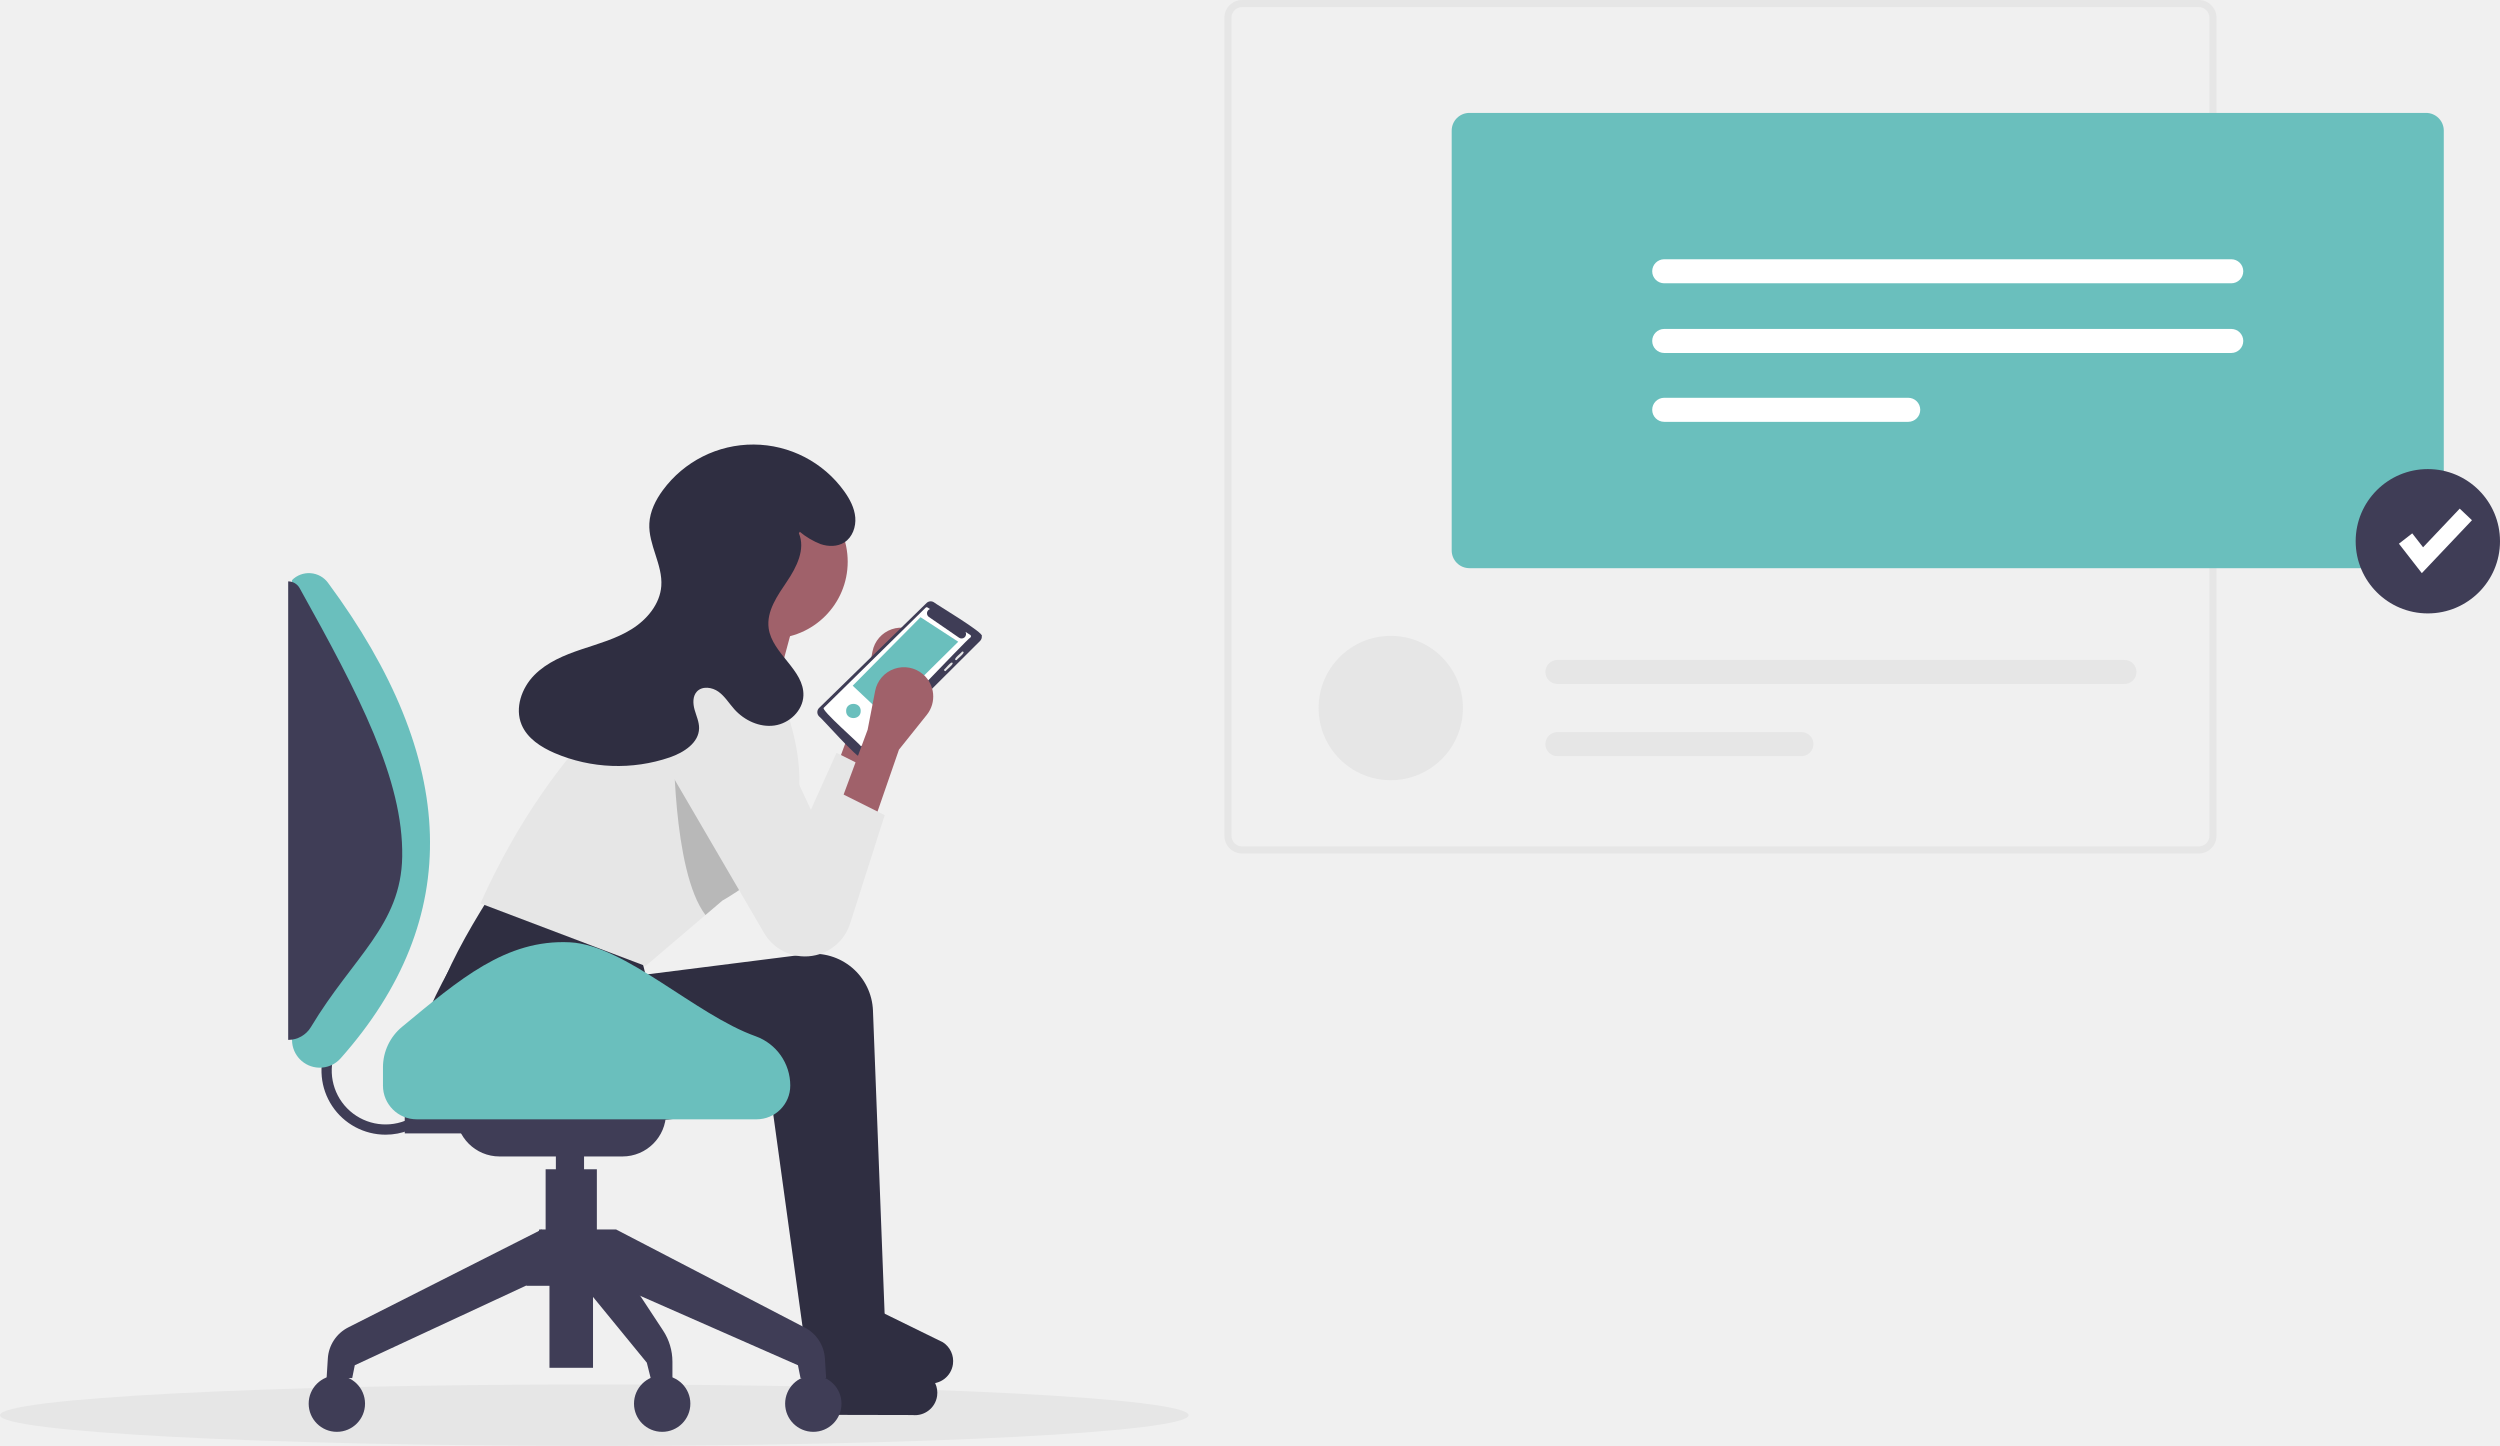
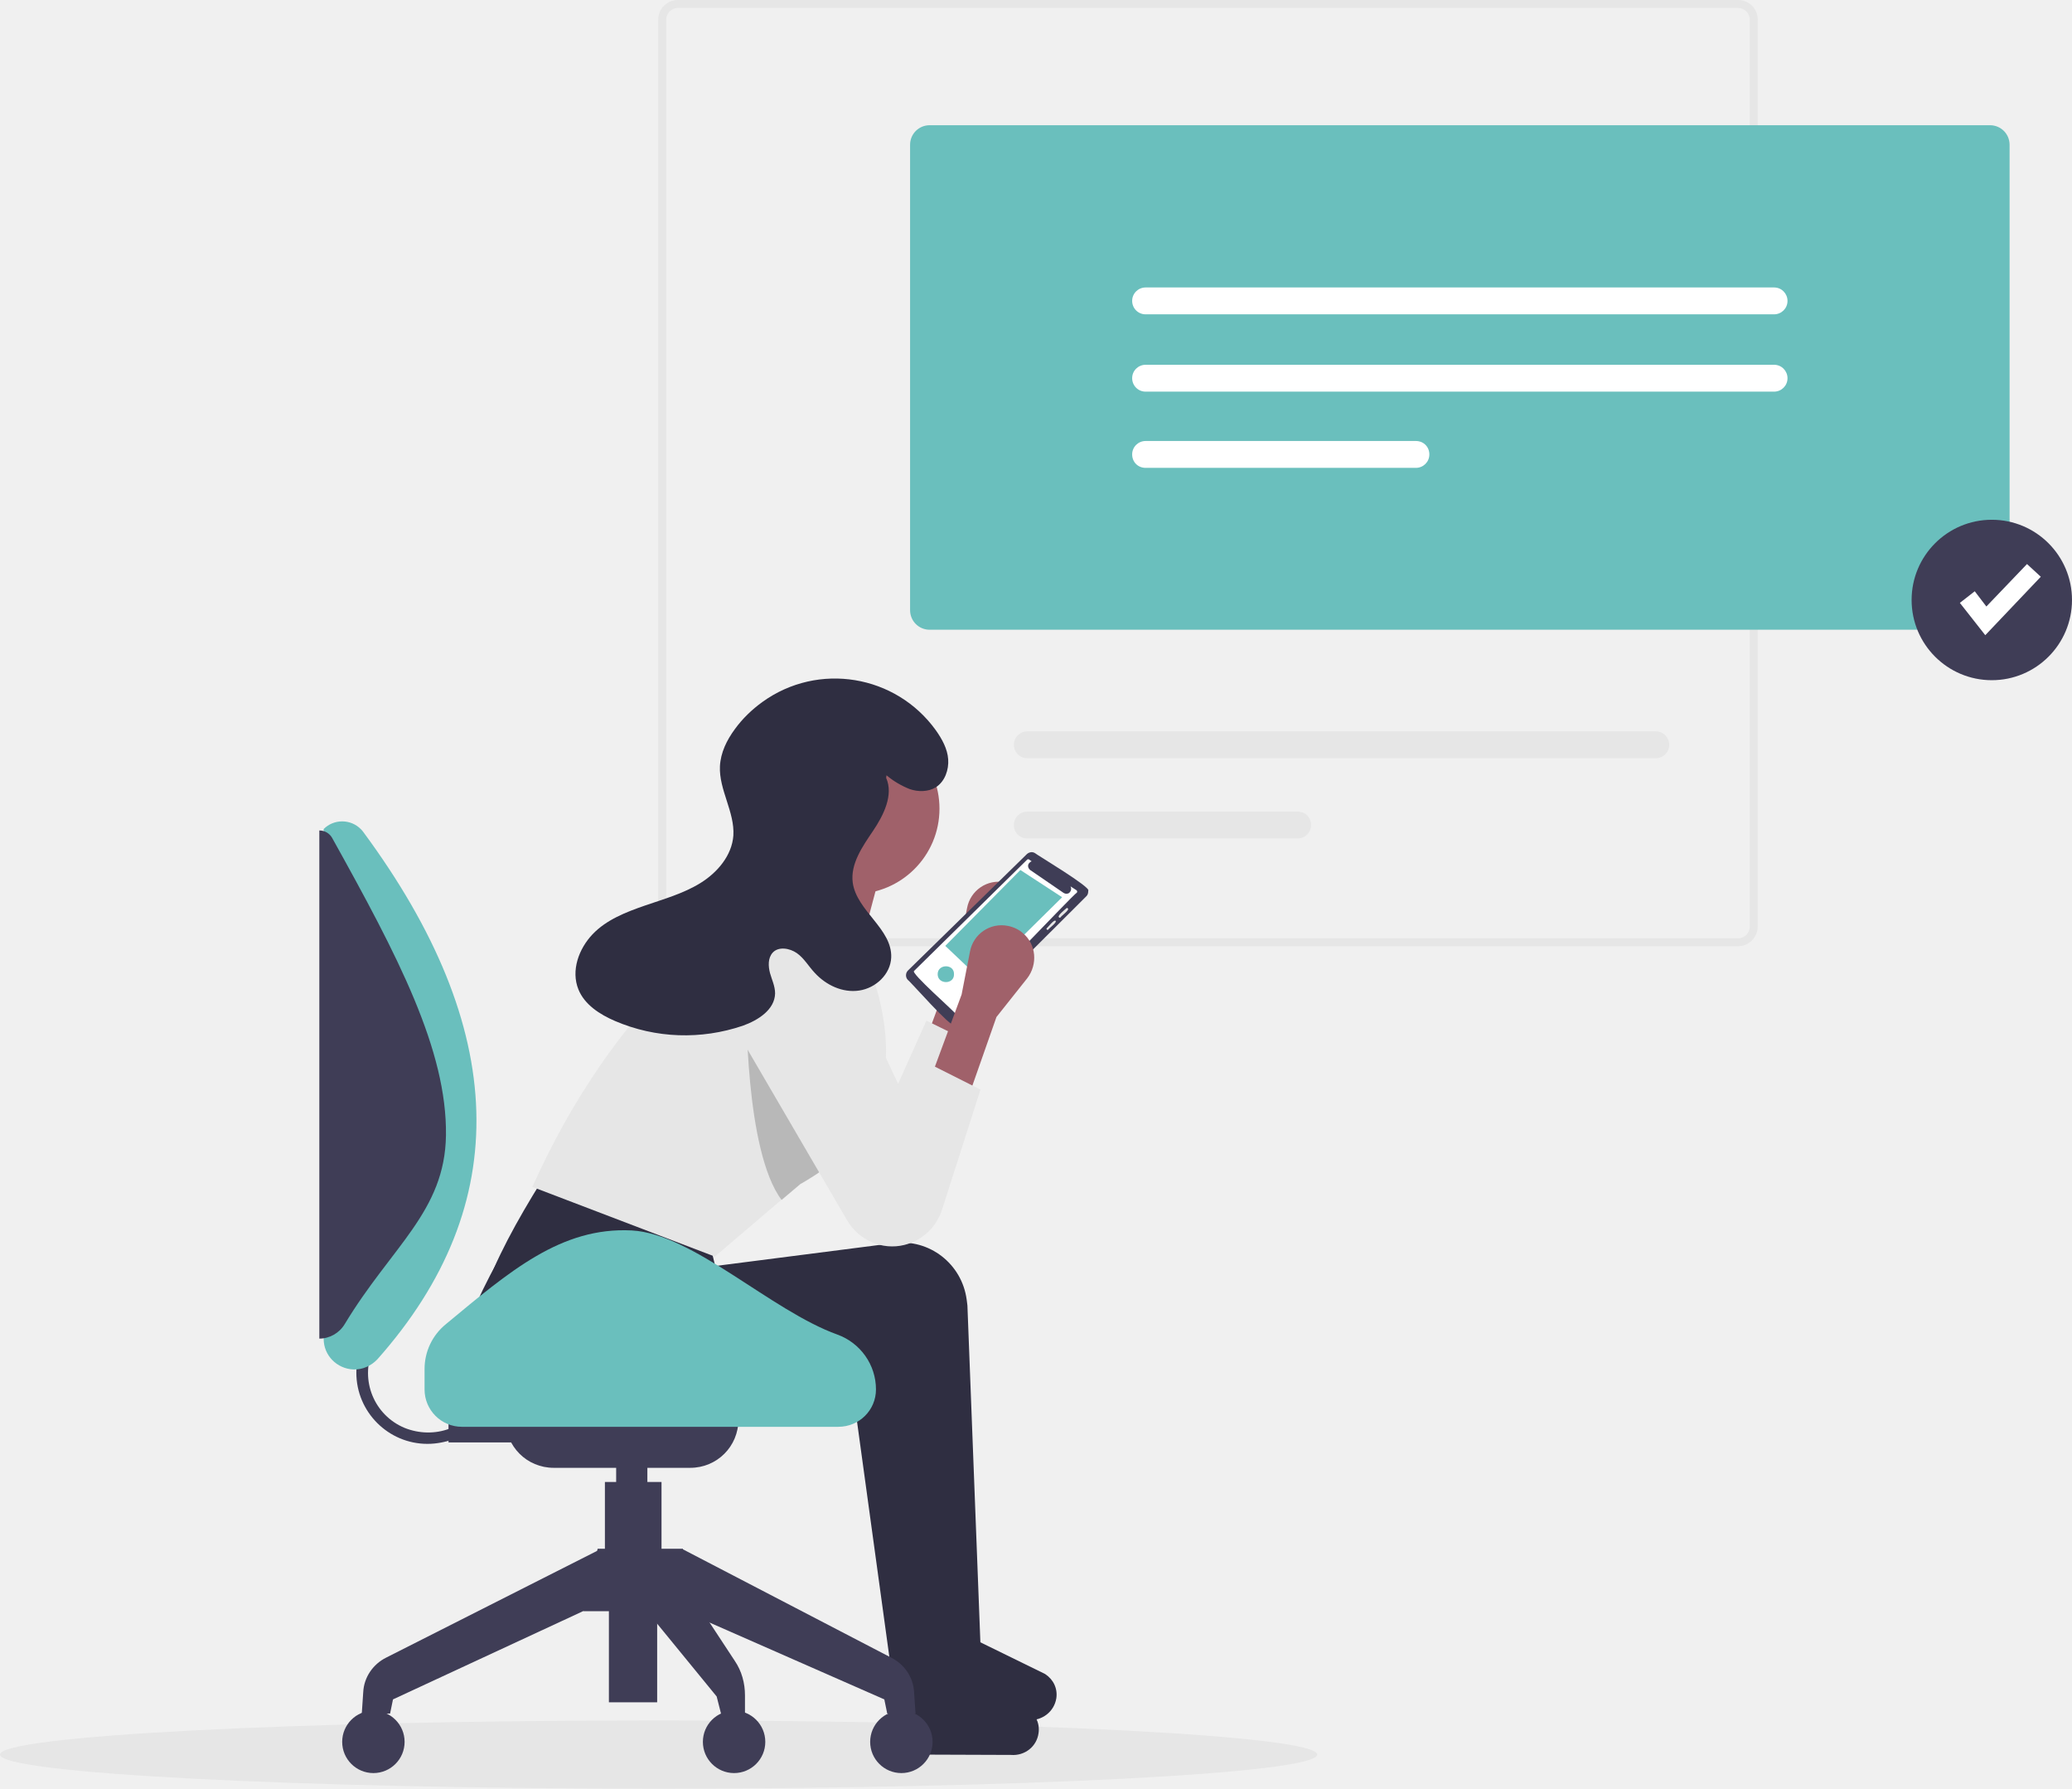
- <svg xmlns="http://www.w3.org/2000/svg" id="a9e06111-6f74-41cd-a7ac-d054423684ef" data-name="Layer 1" width="975.944" height="564.457" viewBox="0 0 975.944 564.457">
-   <ellipse cx="232" cy="552.457" rx="232" ry="12" fill="#e6e6e6" />
-   <path d="M451.928,473.873l-13.338-6.669,11.115-30.011,2.929-15.135a11.444,11.444,0,0,1,18.683-6.514l0,0a11.444,11.444,0,0,1,1.489,15.838l-10.874,13.592Z" transform="translate(-112.0282 -167.7717)" fill="#a0616a" />
-   <path d="M456.378,470.538l-2.46,7.7-11.04,34.59a18.497,18.497,0,0,1-33.49,3.89l-35.79-61.34a19.287,19.287,0,0,1-1.46-3,18.886,18.886,0,0,1,34.6-15.05l21.85,46.55,10-22.23Z" transform="translate(-112.0282 -167.7717)" fill="#e6e6e6" />
-   <path d="M451.226,693.975l-24.454,2.223-13.338-96.703c-43.967,7.397-85.447,9.766-121.324.818a22.65,22.65,0,0,1-16.1-29.09c4.294-12.815,11.859-26.548,20.714-40.643l58.911,21.119,2.223,8.892,62.836-7.954a23.063,23.063,0,0,1,25.942,21.994Z" transform="translate(-112.0282 -167.7717)" fill="#2f2e41" />
-   <path d="M477.857,712.712h0a8.746,8.746,0,0,0-3.914-8.577l-25.102-12.319-18.925,2.389-4.47,16.023a8.527,8.527,0,0,0,7.46,9.867l35.314.077A8.746,8.746,0,0,0,477.857,712.712Z" transform="translate(-112.0282 -167.7717)" fill="#2f2e41" />
-   <path d="M457.403,681.61l-24.454,2.223L419.611,587.131c-43.967,7.397-85.447,9.766-121.324.818a22.65,22.65,0,0,1-16.1-29.09c4.294-12.815,11.859-26.548,20.714-40.643l58.911,21.119,2.223,8.892,62.836-7.954a23.063,23.063,0,0,1,25.942,21.994Z" transform="translate(-112.0282 -167.7717)" fill="#2f2e41" />
-   <path d="M484.034,700.348h0a8.746,8.746,0,0,0-3.914-8.577l-25.102-12.319-18.925,2.389L431.624,697.865a8.527,8.527,0,0,0,7.46,9.867l35.314.077A8.746,8.746,0,0,0,484.034,700.348Z" transform="translate(-112.0282 -167.7717)" fill="#2f2e41" />
-   <circle cx="300.914" cy="219.284" r="30.011" fill="#a0616a" />
-   <polygon points="299.803 280.418 265.345 275.972 278.683 234.845 312.029 234.845 299.803 280.418" fill="#a0616a" />
-   <path d="M421.208,489.658a47.076,47.076,0,0,1-7.5,13.42,64.011,64.011,0,0,1-16.3,14.22c-1.08.7-2.2,1.37-3.36,2.03l-6.62,5.64-23.39,19.92-64.47-24.45c14.22-31.6,31.96-56.58,52.29-76.7a36.673,36.673,0,0,1,39.19-14.92l24.12,6.03C423.748,455.098,426.938,473.718,421.208,489.658Z" transform="translate(-112.0282 -167.7717)" fill="#e6e6e6" />
-   <path d="M431.792,444.133a2.327,2.327,0,0,0-.048,3.274c.742.321,15.449,17.081,16.352,15.927a2.316,2.316,0,0,0,1.66-.676l44.872-44.678a2.313,2.313,0,0,0,.671-1.884c1.211-1.135-18.097-12.576-18.687-13.198a2.308,2.308,0,0,0-2.888.284Z" transform="translate(-112.0282 -167.7717)" fill="#3f3d56" />
-   <path d="M490.782,415.619l-1.826-1.164a1.749,1.749,0,0,1-2.504,2.284l-11.816-8.124a1.751,1.751,0,0,1,.46-3.091c-.468-.159-1.224-1.109-1.731-.511l-39.751,39.065c-1.416.689,14.444,14.433,14.452,14.973,1.184,1.319,41.959-42.42,42.826-42.45A.634.634,0,0,0,490.782,415.619Z" transform="translate(-112.0282 -167.7717)" fill="#fff" />
-   <polygon points="332.874 267.681 345.068 279.178 374.074 250.521 359.353 240.94 332.874 267.681" fill="#6abfbd" />
-   <path d="M484.975,425.365a.433.433,0,0,0,.597 0c.133-.371,3.23-2.626,2.536-3.133a.433.433,0,0,0-.597-0c-.133.371-3.23,2.626-2.536,3.133Z" transform="translate(-112.0282 -167.7717)" fill="#e6e6e6" />
-   <path d="M481.299,429.638c.133-.371,3.23-2.626,2.536-3.134-.516-.687-2.752,2.396-3.133,2.537C480.309,429.423,480.918,430.03,481.299,429.638Z" transform="translate(-112.0282 -167.7717)" fill="#e6e6e6" />
-   <path d="M448.032,445.321c.054,3.696-5.752,3.696-5.697-0C442.281,441.626,448.087,441.625,448.032,445.321Z" transform="translate(-112.0282 -167.7717)" fill="#6abfbd" />
-   <path d="M413.708,503.078a64.011,64.011,0,0,1-16.3,14.22c-1.08.7-2.2,1.37-3.36,2.03l-6.62,5.64c-13.14-17.27-12.4-69.74-12.4-69.74l20,2Z" transform="translate(-112.0282 -167.7717)" opacity="0.2" />
-   <path d="M452.957,489.316,439.619,482.647l11.115-30.011,2.929-15.135a11.444,11.444,0,0,1,18.683-6.514l0,0a11.444,11.444,0,0,1,1.489,15.838L462.961,460.416Z" transform="translate(-112.0282 -167.7717)" fill="#a0616a" />
-   <path d="M439.619,477.089l17.784,8.892-13.497,42.289a18.5,18.5,0,0,1-13.339,12.372h0a18.5,18.5,0,0,1-20.149-8.479l-35.789-61.344a18.885,18.885,0,0,1,6.089-25.67l0,0a18.885,18.885,0,0,1,27.052,7.624l21.844,46.546Z" transform="translate(-112.0282 -167.7717)" fill="#e6e6e6" />
-   <path d="M424.238,375.366a29.43,29.43,0,0,0,8.174,4.824c3.013,1.011,6.511,1.033,9.2-.661,3.172-1.997,4.619-6.053,4.294-9.787s-2.157-7.179-4.345-10.222a43.756,43.756,0,0,0-70.768-.391c-2.808,3.815-5.033,8.246-5.276,12.976-.429,8.337,5.276,16.12,4.666,24.447-.516,7.042-5.571,13.075-11.557,16.819s-12.905,5.643-19.598,7.891-13.462,5.023-18.416,10.055-7.687,12.839-4.967,19.356c2.235,5.355,7.544,8.76,12.868,11.066a62.752,62.752,0,0,0,45.008,1.689c5.418-1.878,11.333-5.636,11.416-11.369.036-2.488-1.084-4.825-1.757-7.221s-.798-5.254.888-7.084c2.092-2.269,5.958-1.747,8.458.063s4.125,4.555,6.188,6.851c3.916,4.36,9.853,7.145,15.656,6.323s11.047-5.764,11.287-11.62c.412-10.059-12.19-16.356-13.56-26.33-.915-6.661,3.422-12.755,7.18-18.33s7.253-12.561,4.622-18.749" transform="translate(-112.0282 -167.7717)" fill="#2f2e41" />
-   <path d="M262.528,610.728a25.012,25.012,0,0,1-23.034-34.732l3.684,1.559a21.013,21.013,0,0,0,27.14,27.682l1.484,3.715A24.881,24.881,0,0,1,262.528,610.728Z" transform="translate(-112.0282 -167.7717)" fill="#3f3d56" />
-   <path d="M236.524,584.567h0a10.846,10.846,0,0,1-10.496-10.84V394.228h0a9.284,9.284,0,0,1,14.021,1.022c51.118,69.122,53.37,131.106,4.936,185.687A10.848,10.848,0,0,1,236.524,584.567Z" transform="translate(-112.0282 -167.7717)" fill="#6abfbd" />
-   <path d="M224.528,573.728h0v-179h0a5.118,5.118,0,0,1,4.465,2.626C252.256,439.111,269.514,472.197,269.043,502.181c-.421,26.777-19.232,39.14-35.642,66.538A10.34,10.34,0,0,1,224.528,573.728Z" transform="translate(-112.0282 -167.7717)" fill="#3f3d56" />
-   <polygon points="189 442.457 158 442.457 158 434.457 183 427.457 189 442.457" fill="#3f3d56" />
-   <path d="M178,434.457h82a0,0,0,0,1,0,0v0a17,17,0,0,1-17,17H195a17,17,0,0,1-17-17v0A0,0,0,0,1,178,434.457Z" fill="#3f3d56" />
-   <rect x="217" y="449.457" width="11" height="9" fill="#3f3d56" />
-   <rect x="213" y="456.457" width="20" height="27" fill="#3f3d56" />
-   <rect x="214.5" y="497.957" width="17" height="36" fill="#3f3d56" />
-   <polygon points="240.5 501.957 205.5 501.957 210.5 479.957 240.5 479.957 240.5 501.957" fill="#3f3d56" />
-   <path d="M321.528,667.728l-71,33-1,5h-10l.478-7.65a14.614,14.614,0,0,1,7.987-12.128l75.535-38.222Z" transform="translate(-112.0282 -167.7717)" fill="#3f3d56" />
-   <path d="M348.528,667.728l75,33,1,5h10l-.478-7.65a14.614,14.614,0,0,0-7.987-12.128l-73.535-38.222Z" transform="translate(-112.0282 -167.7717)" fill="#3f3d56" />
-   <circle cx="131.5" cy="547.957" r="11" fill="#3f3d56" />
-   <circle cx="258.5" cy="547.957" r="11" fill="#3f3d56" />
-   <circle cx="317.5" cy="547.957" r="11" fill="#3f3d56" />
-   <path d="M374.528,708.728l-8-1-2-8-27-33,12-12L370.886,687.192a22.131,22.131,0,0,1,3.642,12.163Z" transform="translate(-112.0282 -167.7717)" fill="#3f3d56" />
-   <path d="M407.371,604.728h-132.685a13.157,13.157,0,0,1-13.157-13.157v-7.132a20.523,20.523,0,0,1,7.454-15.814c22.398-18.511,40.528-34.251,65.546-32.997,21.615,1.084,48.939,28.286,72.501,36.678a20.42,20.42,0,0,1,13.499,19.266v0A13.157,13.157,0,0,1,407.371,604.728Z" transform="translate(-112.0282 -167.7717)" fill="#6abfbd" />
-   <path d="M970.382,500.962H596.921a6.924,6.924,0,0,1-6.916-6.916V174.688a6.924,6.924,0,0,1,6.916-6.916H970.382a6.924,6.924,0,0,1,6.916,6.916V494.046A6.924,6.924,0,0,1,970.382,500.962ZM596.921,170.538a4.154,4.154,0,0,0-4.15,4.15V494.046a4.154,4.154,0,0,0,4.15,4.15H970.382a4.154,4.154,0,0,0,4.15-4.15V174.688a4.154,4.154,0,0,0-4.15-4.15Z" transform="translate(-112.0282 -167.7717)" fill="#e6e6e6" />
-   <circle cx="542.921" cy="276.4" r="28.172" fill="#e6e6e6" />
-   <path d="M720.013,425.391a4.695,4.695,0,1,0,0,9.391H941.363a4.695,4.695,0,0,0,0-9.391Z" transform="translate(-112.0282 -167.7717)" fill="#e6e6e6" />
-   <path d="M720.013,453.562a4.695,4.695,0,1,0,0,9.391h95.248a4.695,4.695,0,0,0,0-9.391Z" transform="translate(-112.0282 -167.7717)" fill="#e6e6e6" />
-   <path d="M1059.112,389.574H685.651a6.924,6.924,0,0,1-6.916-6.916V218.764a6.924,6.924,0,0,1,6.916-6.916h373.462a6.924,6.924,0,0,1,6.916,6.916V382.658A6.924,6.924,0,0,1,1059.112,389.574Z" transform="translate(-112.0282 -167.7717)" fill="#6abfbd" />
-   <path d="M761.706,268.974a4.695,4.695,0,0,0,0,9.391H983.057a4.695,4.695,0,0,0,0-9.391Z" transform="translate(-112.0282 -167.7717)" fill="#fff" />
-   <path d="M761.706,296.18a4.695,4.695,0,0,0,0,9.391H983.057a4.695,4.695,0,0,0,0-9.391Z" transform="translate(-112.0282 -167.7717)" fill="#fff" />
-   <path d="M761.706,323.057a4.695,4.695,0,1,0,0,9.391H856.954a4.695,4.695,0,0,0,0-9.391Z" transform="translate(-112.0282 -167.7717)" fill="#fff" />
-   <circle cx="947.772" cy="211.291" r="28.172" fill="#3f3d56" />
-   <polygon points="945.423 223.748 936.482 212.251 941.682 208.207 945.915 213.65 960.217 198.553 965 203.084 945.423 223.748" fill="#fff" />
+ <svg xmlns="http://www.w3.org/2000/svg" version="1.1" id="a9e06111-6f74-41cd-a7ac-d054423684ef" x="0px" y="0px" viewBox="0 0 571 492.8" style="enable-background:new 0 0 571 492.8;" xml:space="preserve">
+   <style type="text/css">
+ 	.st0{fill:#E6E6E6;}
+ 	.st1{fill:#6ABFBD;}
+ 	.st2{fill:#FFFFFF;}
+ 	.st3{fill:#3F3D56;}
+ 	.st4{fill:#A0616A;}
+ 	.st5{fill:#2F2E41;}
+ 	.st6{opacity:0.2;enable-background:new    ;}
+ </style>
+   <g>
+     <path class="st0" d="M478.9,260.7H186.8c-3,0-5.4-2.4-5.4-5.4V5.4c0-3,2.4-5.4,5.4-5.4H479c3,0,5.4,2.4,5.4,5.4v249.9   C484.3,258.3,482,260.7,478.9,260.7z M186.8,2.2c-1.8,0-3.2,1.5-3.2,3.2v249.9c0,1.8,1.5,3.2,3.2,3.2H479c1.8,0,3.2-1.5,3.2-3.2   V5.4c0-1.8-1.5-3.2-3.2-3.2L186.8,2.2z" />
+     <circle class="st0" cx="232.1" cy="216.3" r="22.1" />
+     <path class="st0" d="M283.1,201.5c-2,0-3.7,1.6-3.7,3.7c0,2,1.6,3.7,3.7,3.7h173.2c2,0,3.7-1.6,3.7-3.7c0-2-1.6-3.7-3.7-3.7H283.1z   " />
+     <path class="st0" d="M283.1,223.6c-2,0-3.7,1.6-3.7,3.7s1.6,3.7,3.7,3.7l0,0h74.5c2,0,3.7-1.6,3.7-3.7s-1.6-3.7-3.7-3.7H283.1z" />
+     <path class="st1" d="M548.4,173.5H256.2c-3,0-5.4-2.4-5.4-5.4V39.9c0-3,2.4-5.4,5.4-5.4h292.2c3,0,5.4,2.4,5.4,5.4v128.2   C553.8,171.1,551.4,173.5,548.4,173.5z" />
+     <path class="st2" d="M315.7,79.2c-2,0-3.7,1.6-3.7,3.7c0,2,1.6,3.7,3.7,3.7h173.2c2,0,3.7-1.6,3.7-3.7c0-2-1.6-3.7-3.7-3.7H315.7z" />
+     <path class="st2" d="M315.7,100.5c-2,0-3.7,1.6-3.7,3.7c0,2,1.6,3.7,3.7,3.7h173.2c2,0,3.7-1.6,3.7-3.7c0-2-1.6-3.7-3.7-3.7H315.7z   " />
+     <path class="st2" d="M315.7,121.5c-2,0-3.7,1.6-3.7,3.7s1.6,3.7,3.7,3.7h74.5c2,0,3.7-1.6,3.7-3.7s-1.6-3.7-3.7-3.7l0,0H315.7z" />
+     <circle class="st3" cx="548.9" cy="165.3" r="22.1" />
+     <polygon class="st2" points="547.1,175 540.1,166.1 544.2,162.9 547.4,167.1 558.6,155.4 562.4,158.9  " />
+   </g>
+   <g>
+     <ellipse class="st0" cx="181.5" cy="483.4" rx="181.5" ry="9.4" />
+     <path class="st4" d="M265.9,290.7l-10.4-5.2l8.7-23.5l2.3-11.8c0.9-4.9,5.6-8.1,10.5-7.1c1.5,0.3,3,1,4.1,2l0,0   c3.7,3.1,4.1,8.6,1.2,12.4l-8.5,10.6L265.9,290.7z" />
+     <path class="st0" d="M269.4,288.1l-2,6l-8.6,27.1c-2.4,7.6-10.6,11.8-18.2,9.4c-3.4-1.1-6.2-3.4-8-6.3l-28-48   c-0.5-0.8-0.9-1.6-1.2-2.3c-2.9-7.6,0.9-16.2,8.5-19.1c7.1-2.7,15.2,0.5,18.5,7.3l17.1,36.4l7.8-17.4L269.4,288.1z" />
+     <path class="st5" d="M265.4,462.9l-19.2,1.7l-10.4-75.7c-34.4,5.8-66.8,7.7-94.9,0.6c-9.5-2.3-15.3-12-13-21.4   c0.1-0.5,0.2-0.9,0.4-1.3c3.4-10,9.3-20.7,16.2-31.8l46.1,16.5l1.7,7l49.1-6.3c9.9-1.3,18.9,5.7,20.2,15.6c0.1,0.5,0.1,1,0.2,1.6   L265.4,462.9z" />
+     <path class="st5" d="M286.2,477.5L286.2,477.5c0.4-2.7-0.8-5.2-3.1-6.7l-19.6-9.6l-14.8,1.9l-3.5,12.5c-0.6,3.6,1.9,7,5.5,7.7   c0.1,0,0.2,0,0.3,0.1l27.6,0.1C282.4,483.8,285.7,481.2,286.2,477.5z" />
+     <path class="st5" d="M270.2,453.2l-19.2,1.7l-10.4-75.7c-34.4,5.8-66.8,7.7-94.9,0.6c-9.5-2.3-15.3-12-13-21.4   c0.1-0.5,0.2-0.9,0.4-1.3c3.4-10,9.3-20.7,16.2-31.8l46.1,16.5l1.7,7l49.1-6.3c9.9-1.3,18.9,5.7,20.2,15.6c0.1,0.5,0.1,1,0.2,1.6   L270.2,453.2z" />
+     <path class="st5" d="M291.1,467.9L291.1,467.9c0.4-2.7-0.8-5.2-3.1-6.7l-19.6-9.6l-14.8,1.9l-3.5,12.5c-0.6,3.6,1.9,7,5.5,7.7   c0.1,0,0.2,0,0.3,0.1l27.6,0.1C287.2,474.1,290.5,471.6,291.1,467.9z" />
+     <circle class="st4" cx="235.4" cy="222.8" r="23.5" />
+     <polygon class="st4" points="234.6,270.6 207.6,267.1 218.1,234.9 244.1,234.9  " />
+     <path class="st0" d="M241.9,303c-1.3,3.8-3.4,7.4-5.9,10.5c-3.6,4.4-7.9,8.1-12.8,11.1c-0.9,0.5-1.7,1.1-2.7,1.6l-5.2,4.4   l-18.3,15.6L146.7,327c11.1-24.7,25-44.3,40.9-60c6.8-9.9,19-14.6,30.7-11.7l18.9,4.7C243.9,276,246.4,290.6,241.9,303z" />
+     <path class="st3" d="M250.2,267.4c-0.7,0.7-0.7,1.9,0,2.6c0.5,0.2,12,13.4,12.8,12.4c0.5,0,0.9-0.2,1.3-0.5l35.1-35   c0.4-0.4,0.5-0.9,0.5-1.5c0.9-0.9-14.2-9.9-14.6-10.3c-0.7-0.5-1.6-0.4-2.3,0.2L250.2,267.4z" />
+     <path class="st2" d="M296.4,245.1l-1.4-0.9c0.4,0.7,0.1,1.5-0.5,1.9c-0.5,0.2-0.9,0.2-1.4-0.1l-9.2-6.3c-0.6-0.5-0.8-1.3-0.3-1.9   c0.2-0.2,0.4-0.4,0.7-0.5c-0.4-0.2-0.9-0.9-1.3-0.4l-31.1,30.6c-1.1,0.5,11.3,11.3,11.3,11.7c0.9,1,32.9-33.2,33.5-33.2   c0.2-0.2,0.2-0.5,0-0.7C296.4,245.1,296.4,245.1,296.4,245.1z" />
+     <polygon class="st1" points="260.5,260.6 270,269.6 292.7,247.2 281.2,239.7  " />
+     <path class="st0" d="M291.8,252.7c0.2,0.2,0.3,0.2,0.5,0c0.1-0.3,2.5-2,2-2.4c-0.2-0.2-0.3-0.2-0.5,0   C293.6,250.5,291.3,252.3,291.8,252.7L291.8,252.7z" />
+     <path class="st0" d="M288.9,256.1c0.1-0.3,2.5-2,2-2.4c-0.4-0.5-2.2,1.9-2.4,2C288.2,255.9,288.6,256.4,288.9,256.1z" />
+     <path class="st1" d="M262.9,268.4c0.1,2.9-4.5,2.9-4.5,0C258.4,265.5,263,265.5,262.9,268.4z" />
+     <path class="st6" d="M236.1,313.5c-3.6,4.4-7.9,8.1-12.8,11.1c-0.9,0.5-1.7,1.1-2.7,1.6l-5.2,4.4c-10.2-13.5-9.7-54.5-9.7-54.5   l15.6,1.6L236.1,313.5z" />
+     <path class="st4" d="M266.7,302.7l-10.4-5.2L265,274l2.3-11.8c0.9-4.9,5.6-8.1,10.5-7.1c1.5,0.3,3,1,4.1,2l0,0   c3.7,3.1,4.1,8.6,1.2,12.4l-8.5,10.7L266.7,302.7z" />
+     <path class="st0" d="M256.3,293.2l13.9,7l-10.6,33.1c-1.6,4.9-5.5,8.5-10.4,9.7l0,0c-6.1,1.5-12.5-1.3-15.7-6.7l-28-48   c-4.1-6.9-2-15.8,4.8-20.1l0,0c6.9-4.4,16-2.3,20.4,4.5c0.3,0.5,0.5,0.9,0.8,1.4l17.1,36.4L256.3,293.2z" />
+     <path class="st5" d="M244.3,213.6c1.9,1.6,4.1,2.9,6.4,3.8c2.3,0.8,5.1,0.8,7.2-0.5c2.5-1.6,3.6-4.8,3.4-7.7   c-0.2-2.9-1.7-5.6-3.4-8c-11-15.3-32.4-18.9-47.8-7.8c-2.9,2.1-5.5,4.6-7.6,7.5c-2.2,3-3.9,6.4-4.1,10.2   c-0.3,6.5,4.1,12.6,3.7,19.1c-0.4,5.5-4.4,10.2-9.1,13.1c-4.7,2.9-10.1,4.4-15.3,6.2c-5.2,1.8-10.6,3.9-14.4,7.9   c-3.8,4-6,10-3.9,15.2c1.7,4.2,5.9,6.9,10.1,8.7c11.2,4.8,23.7,5.2,35.2,1.3c4.2-1.5,8.8-4.4,8.9-8.9c0-2-0.9-3.8-1.4-5.6   c-0.5-1.9-0.6-4.1,0.7-5.6c1.6-1.8,4.7-1.3,6.7,0.1c2,1.4,3.2,3.6,4.9,5.4c3.1,3.4,7.7,5.6,12.3,4.9s8.6-4.5,8.8-9.1   c0.3-7.9-9.5-12.8-10.6-20.6c-0.7-5.2,2.7-10,5.6-14.3s5.7-9.9,3.6-14.6" />
+     <path class="st3" d="M117.8,397.8c-10.8,0-19.6-8.8-19.6-19.6c0-2.6,0.5-5.2,1.6-7.6l2.9,1.3c-3.5,8.4,0.4,18,8.8,21.5   c4,1.6,8.4,1.7,12.4,0.2l1.2,2.9C122.7,397.3,120.3,397.8,117.8,397.8z" />
+     <path class="st1" d="M97.4,377.3L97.4,377.3c-4.6-0.2-8.2-3.9-8.2-8.4V228.4l0,0c2.8-2.8,7.4-2.8,10.2,0c0.2,0.2,0.5,0.5,0.7,0.8   c40,54.1,41.8,102.6,3.9,145.3C102.3,376.3,99.9,377.4,97.4,377.3z" />
+     <path class="st3" d="M88,368.8L88,368.8V228.8l0,0c1.5,0,2.8,0.8,3.5,2c18.2,32.7,31.7,58.5,31.4,82c-0.3,21-15,30.6-27.9,52   C93.5,367.3,90.8,368.8,88,368.8z" />
+     <polygon class="st3" points="147.9,397.4 123.6,397.4 123.6,391.1 143.2,385.6  " />
+     <path class="st3" d="M139.3,391.1h64.2l0,0l0,0c0,7.4-5.9,13.3-13.3,13.3l0,0h-37.6C145.2,404.4,139.3,398.5,139.3,391.1   L139.3,391.1L139.3,391.1L139.3,391.1z" />
+     <rect x="169.8" y="402.9" class="st3" width="8.6" height="7" />
+     <rect x="166.7" y="408.3" class="st3" width="15.6" height="21.1" />
+     <rect x="167.8" y="440.8" class="st3" width="13.3" height="28.2" />
+     <polygon class="st3" points="188.2,443.9 160.8,443.9 164.7,426.7 188.2,426.7  " />
+     <path class="st3" d="M163.9,442.4l-55.6,25.8l-0.8,3.9h-7.8l0.4-5.9c0.2-4.1,2.7-7.7,6.3-9.5l59.1-29.9L163.9,442.4z" />
+     <path class="st3" d="M185,442.4l58.7,25.8l0.8,3.9h7.8l-0.4-5.9c-0.2-4.1-2.7-7.7-6.3-9.5l-57.5-29.9L185,442.4z" />
+     <circle class="st3" cx="102.9" cy="479.9" r="8.6" />
+     <circle class="st3" cx="202.3" cy="479.9" r="8.6" />
+     <circle class="st3" cx="248.4" cy="479.9" r="8.6" />
+     <path class="st3" d="M205.4,474.5l-6.3-0.8l-1.6-6.3l-21.1-25.8l9.4-9.4l16.7,25.4c1.9,2.8,2.8,6.1,2.8,9.5V474.5z" />
+     <path class="st1" d="M231,393.1H127.3c-5.7,0-10.3-4.6-10.3-10.3l0,0v-5.6c0-4.8,2.1-9.3,5.9-12.4c17.5-14.5,31.7-26.8,51.2-25.8   c16.9,0.9,38.3,22.1,56.7,28.7c6.3,2.3,10.6,8.3,10.6,15.1l0,0C241.4,388.5,236.8,393.1,231,393.1L231,393.1z" />
+   </g>
</svg>
